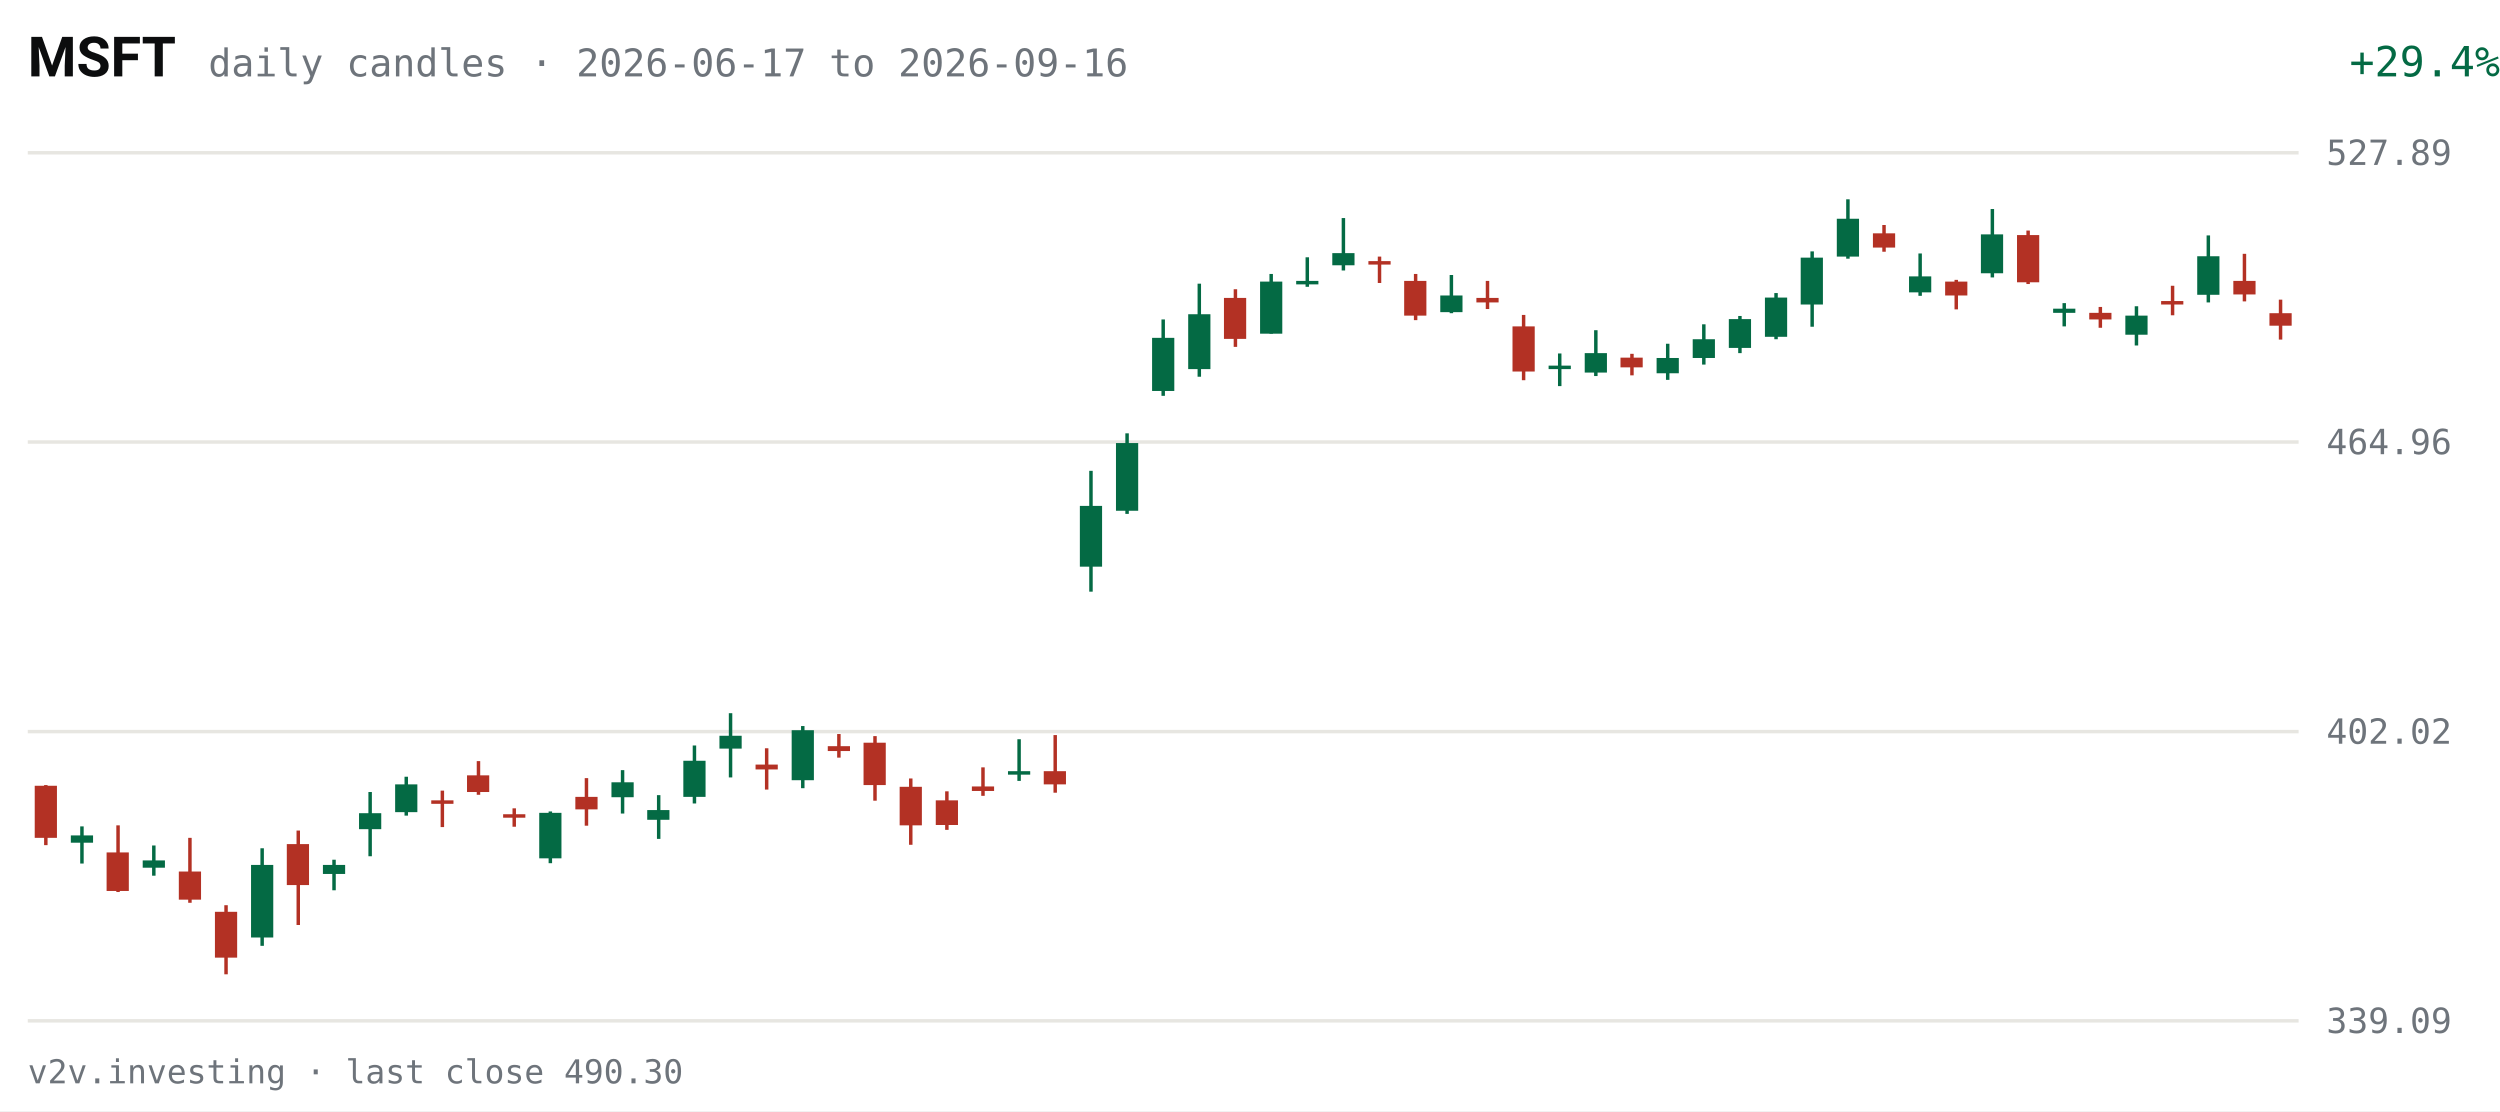
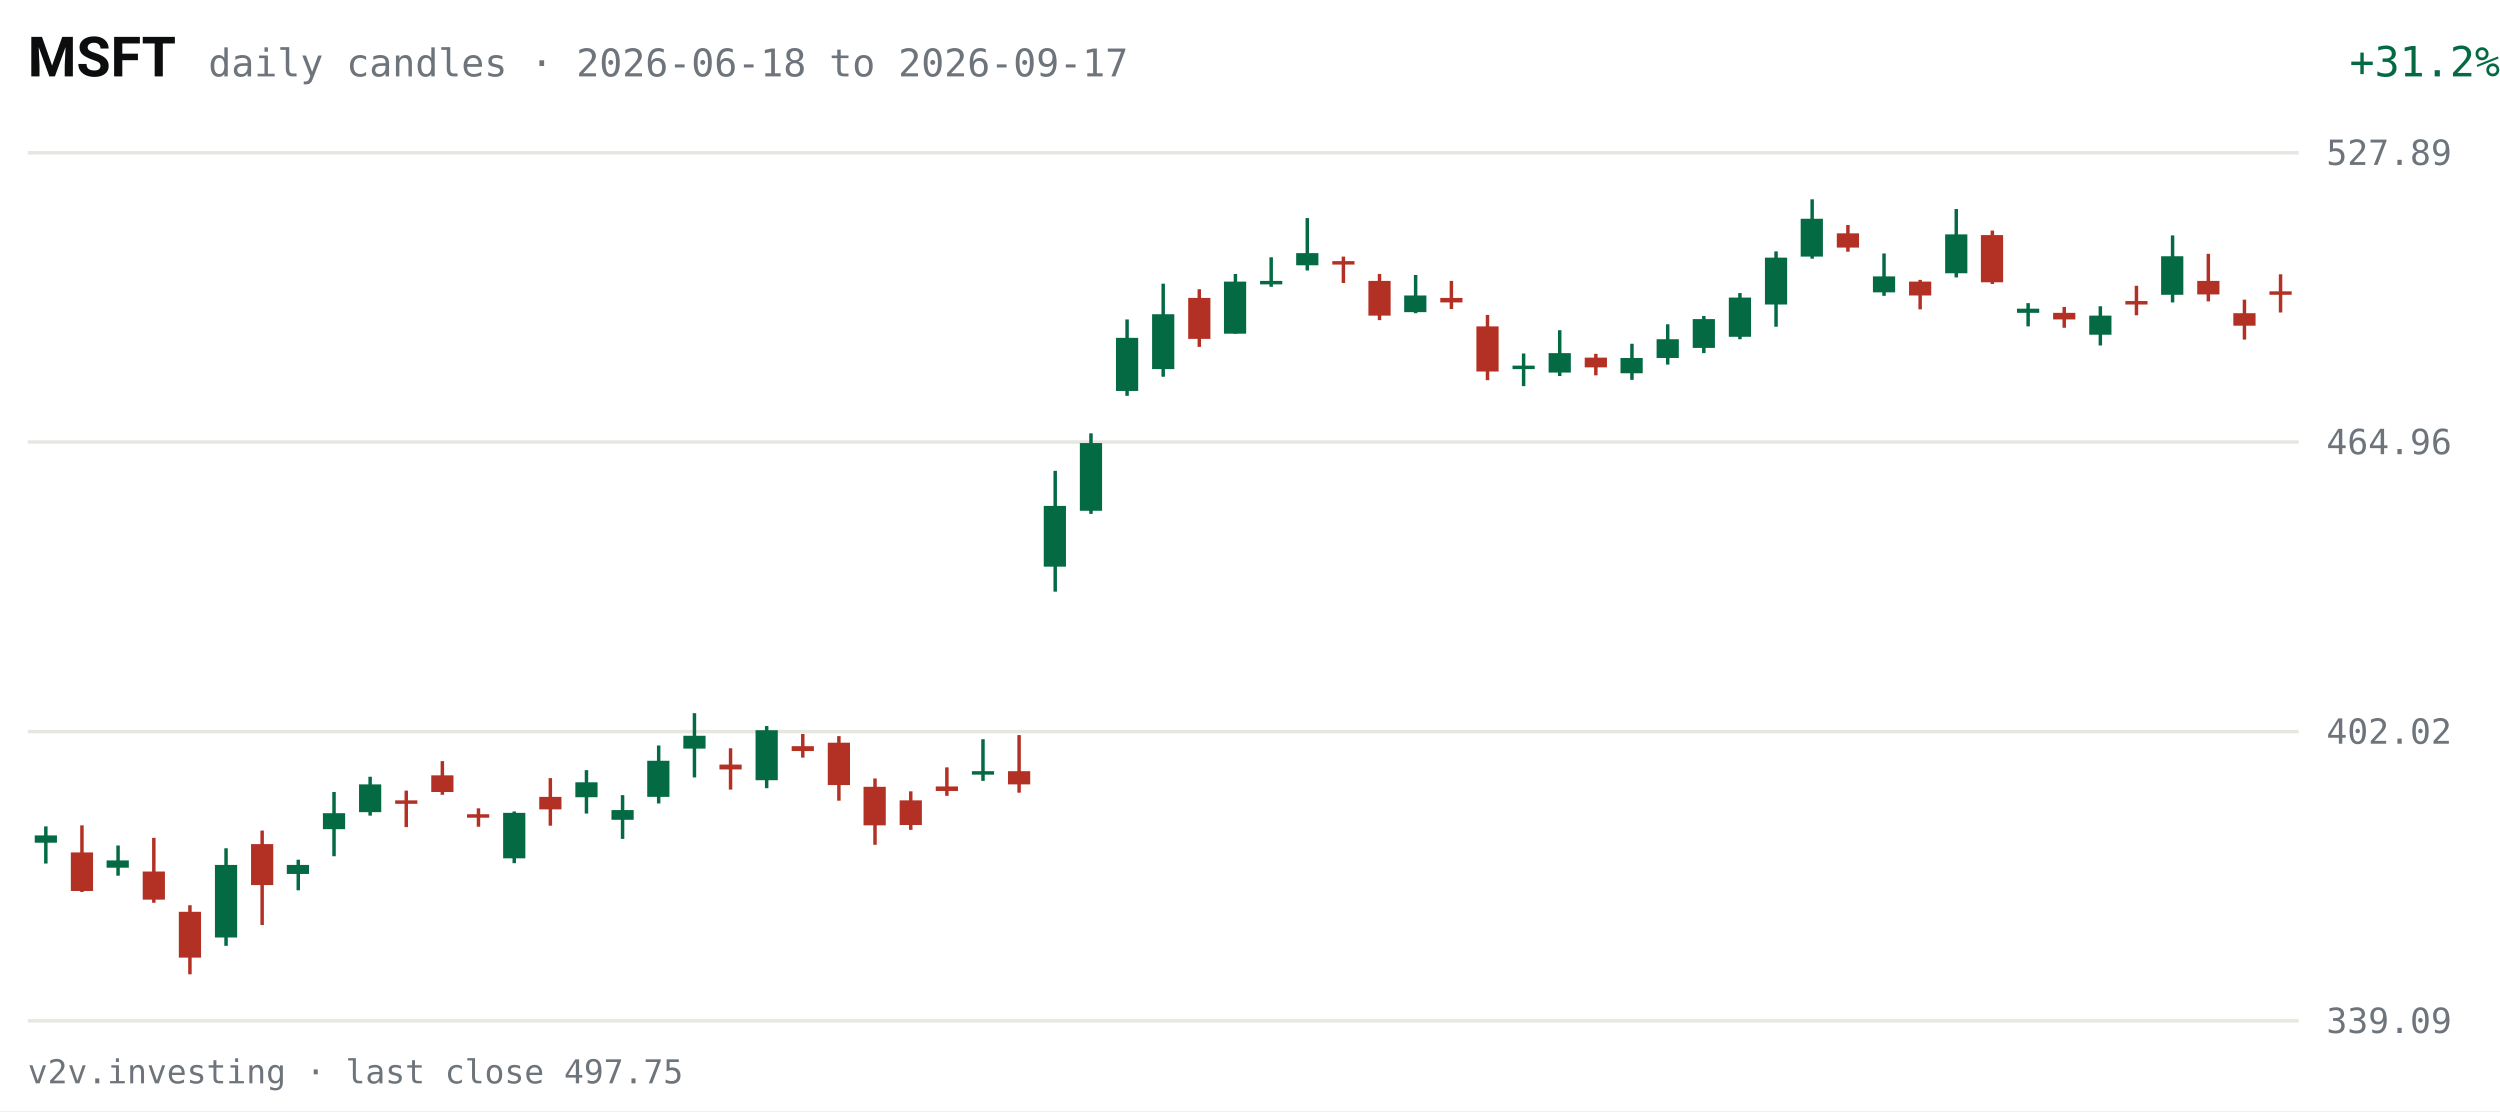
<svg xmlns="http://www.w3.org/2000/svg" viewBox="0 0 720 320" width="720" height="320" role="img" aria-label="MSFT daily candles, last 63 sessions">
  <rect width="720" height="320" fill="#FFFFFF" />
  <text x="8" y="22" fill="#0C0D0E" font-size="16" font-weight="600" font-family="system-ui,-apple-system,Segoe UI,Roboto,sans-serif">MSFT</text>
-   <text x="60" y="22" fill="#6E747B" font-size="11" font-family="ui-monospace,SFMono-Regular,Menlo,Consolas,monospace">daily candles · 2026-06-17 to 2026-09-16</text>
-   <text x="670" y="22" fill="#046A44" font-size="12" text-anchor="end" font-family="ui-monospace,SFMono-Regular,Menlo,Consolas,monospace" transform="translate(50,0)">+29.4%</text>
+   <text x="60" y="22" fill="#6E747B" font-size="11" font-family="ui-monospace,SFMono-Regular,Menlo,Consolas,monospace">daily candles · 2026-06-18 to 2026-09-17</text>
+   <text x="670" y="22" fill="#046A44" font-size="12" text-anchor="end" font-family="ui-monospace,SFMono-Regular,Menlo,Consolas,monospace" transform="translate(50,0)">+31.2%</text>
  <g font-family="ui-monospace,SFMono-Regular,Menlo,Consolas,monospace">
    <line x1="8" y1="294.0" x2="662" y2="294.0" stroke="#E7E6E1" stroke-width="1" />
    <text x="670" y="297.5" fill="#6E747B" font-size="10">339.09</text>
    <line x1="8" y1="210.7" x2="662" y2="210.7" stroke="#E7E6E1" stroke-width="1" />
    <text x="670" y="214.2" fill="#6E747B" font-size="10">402.02</text>
    <line x1="8" y1="127.3" x2="662" y2="127.3" stroke="#E7E6E1" stroke-width="1" />
    <text x="670" y="130.8" fill="#6E747B" font-size="10">464.96</text>
    <line x1="8" y1="44.0" x2="662" y2="44.0" stroke="#E7E6E1" stroke-width="1" />
    <text x="670" y="47.5" fill="#6E747B" font-size="10">527.89</text>
-     <line x1="13.2" y1="226.1" x2="13.2" y2="243.4" stroke="#B33124" stroke-width="1" />
-     <rect x="10.0" y="226.3" width="6.4" height="15.0" fill="#B33124" />
-     <line x1="23.6" y1="238.0" x2="23.6" y2="248.7" stroke="#046A44" stroke-width="1" />
-     <rect x="20.4" y="240.6" width="6.4" height="2.1" fill="#046A44" />
-     <line x1="34.0" y1="237.7" x2="34.0" y2="256.9" stroke="#B33124" stroke-width="1" />
-     <rect x="30.7" y="245.5" width="6.4" height="11.1" fill="#B33124" />
-     <line x1="44.3" y1="243.5" x2="44.3" y2="252.2" stroke="#046A44" stroke-width="1" />
-     <rect x="41.1" y="247.8" width="6.4" height="2.1" fill="#046A44" />
-     <line x1="54.7" y1="241.3" x2="54.7" y2="260.0" stroke="#B33124" stroke-width="1" />
-     <rect x="51.5" y="251.0" width="6.4" height="8.1" fill="#B33124" />
-     <line x1="65.1" y1="260.7" x2="65.1" y2="280.6" stroke="#B33124" stroke-width="1" />
-     <rect x="61.9" y="262.6" width="6.4" height="13.2" fill="#B33124" />
-     <line x1="75.5" y1="244.3" x2="75.5" y2="272.4" stroke="#046A44" stroke-width="1" />
-     <rect x="72.3" y="249.1" width="6.4" height="20.9" fill="#046A44" />
-     <line x1="85.9" y1="239.2" x2="85.9" y2="266.4" stroke="#B33124" stroke-width="1" />
-     <rect x="82.6" y="243.1" width="6.4" height="11.8" fill="#B33124" />
-     <line x1="96.2" y1="247.6" x2="96.2" y2="256.4" stroke="#046A44" stroke-width="1" />
-     <rect x="93.0" y="249.1" width="6.4" height="2.6" fill="#046A44" />
-     <line x1="106.6" y1="228.1" x2="106.6" y2="246.6" stroke="#046A44" stroke-width="1" />
-     <rect x="103.4" y="234.2" width="6.4" height="4.6" fill="#046A44" />
-     <line x1="117.0" y1="223.7" x2="117.0" y2="234.9" stroke="#046A44" stroke-width="1" />
-     <rect x="113.8" y="225.9" width="6.4" height="8.0" fill="#046A44" />
-     <line x1="127.4" y1="227.7" x2="127.4" y2="238.2" stroke="#B33124" stroke-width="1" />
-     <rect x="124.2" y="230.5" width="6.4" height="1.0" fill="#B33124" />
-     <line x1="137.8" y1="219.2" x2="137.8" y2="228.9" stroke="#B33124" stroke-width="1" />
-     <rect x="134.5" y="223.3" width="6.4" height="4.8" fill="#B33124" />
-     <line x1="148.1" y1="232.8" x2="148.1" y2="238.1" stroke="#B33124" stroke-width="1" />
-     <rect x="144.9" y="234.5" width="6.4" height="1.0" fill="#B33124" />
-     <line x1="158.5" y1="233.7" x2="158.5" y2="248.6" stroke="#046A44" stroke-width="1" />
-     <rect x="155.3" y="234.1" width="6.4" height="13.1" fill="#046A44" />
-     <line x1="168.9" y1="224.1" x2="168.9" y2="237.8" stroke="#B33124" stroke-width="1" />
-     <rect x="165.7" y="229.5" width="6.4" height="3.6" fill="#B33124" />
-     <line x1="179.3" y1="221.8" x2="179.3" y2="234.3" stroke="#046A44" stroke-width="1" />
-     <rect x="176.1" y="225.3" width="6.4" height="4.3" fill="#046A44" />
-     <line x1="189.7" y1="229.0" x2="189.7" y2="241.6" stroke="#046A44" stroke-width="1" />
-     <rect x="186.4" y="233.3" width="6.4" height="2.8" fill="#046A44" />
-     <line x1="200.0" y1="214.7" x2="200.0" y2="231.4" stroke="#046A44" stroke-width="1" />
-     <rect x="196.8" y="219.1" width="6.4" height="10.4" fill="#046A44" />
-     <line x1="210.4" y1="205.4" x2="210.4" y2="223.9" stroke="#046A44" stroke-width="1" />
-     <rect x="207.2" y="211.9" width="6.4" height="3.7" fill="#046A44" />
-     <line x1="220.8" y1="215.5" x2="220.8" y2="227.4" stroke="#B33124" stroke-width="1" />
-     <rect x="217.6" y="220.2" width="6.4" height="1.4" fill="#B33124" />
-     <line x1="231.2" y1="209.1" x2="231.2" y2="227.0" stroke="#046A44" stroke-width="1" />
-     <rect x="228.0" y="210.3" width="6.4" height="14.4" fill="#046A44" />
-     <line x1="241.6" y1="211.4" x2="241.6" y2="218.2" stroke="#B33124" stroke-width="1" />
-     <rect x="238.4" y="214.9" width="6.4" height="1.4" fill="#B33124" />
-     <line x1="252.0" y1="212.0" x2="252.0" y2="230.6" stroke="#B33124" stroke-width="1" />
-     <rect x="248.7" y="213.9" width="6.4" height="12.2" fill="#B33124" />
-     <line x1="262.3" y1="224.2" x2="262.3" y2="243.3" stroke="#B33124" stroke-width="1" />
-     <rect x="259.1" y="226.6" width="6.4" height="11.1" fill="#B33124" />
-     <line x1="272.7" y1="227.9" x2="272.7" y2="239.0" stroke="#B33124" stroke-width="1" />
-     <rect x="269.5" y="230.5" width="6.4" height="7.1" fill="#B33124" />
-     <line x1="283.1" y1="221.0" x2="283.1" y2="229.2" stroke="#B33124" stroke-width="1" />
-     <rect x="279.9" y="226.5" width="6.4" height="1.3" fill="#B33124" />
-     <line x1="293.5" y1="212.9" x2="293.5" y2="224.9" stroke="#046A44" stroke-width="1" />
-     <rect x="290.3" y="222.1" width="6.4" height="1.0" fill="#046A44" />
-     <line x1="303.9" y1="211.7" x2="303.9" y2="228.3" stroke="#B33124" stroke-width="1" />
-     <rect x="300.6" y="222.1" width="6.4" height="3.8" fill="#B33124" />
-     <line x1="314.2" y1="135.6" x2="314.2" y2="170.4" stroke="#046A44" stroke-width="1" />
-     <rect x="311.0" y="145.7" width="6.4" height="17.5" fill="#046A44" />
-     <line x1="324.6" y1="124.8" x2="324.6" y2="148.0" stroke="#046A44" stroke-width="1" />
-     <rect x="321.4" y="127.6" width="6.4" height="19.5" fill="#046A44" />
-     <line x1="335.0" y1="92.0" x2="335.0" y2="114.0" stroke="#046A44" stroke-width="1" />
-     <rect x="331.8" y="97.3" width="6.4" height="15.3" fill="#046A44" />
-     <line x1="345.4" y1="81.7" x2="345.4" y2="108.5" stroke="#046A44" stroke-width="1" />
-     <rect x="342.2" y="90.5" width="6.4" height="15.8" fill="#046A44" />
-     <line x1="355.8" y1="83.3" x2="355.8" y2="99.9" stroke="#B33124" stroke-width="1" />
-     <rect x="352.5" y="85.8" width="6.4" height="11.8" fill="#B33124" />
-     <line x1="366.1" y1="78.9" x2="366.1" y2="96.1" stroke="#046A44" stroke-width="1" />
-     <rect x="362.9" y="81.1" width="6.4" height="15.0" fill="#046A44" />
-     <line x1="376.5" y1="74.1" x2="376.5" y2="82.6" stroke="#046A44" stroke-width="1" />
-     <rect x="373.3" y="80.9" width="6.4" height="1.0" fill="#046A44" />
-     <line x1="386.9" y1="62.8" x2="386.9" y2="77.9" stroke="#046A44" stroke-width="1" />
-     <rect x="383.7" y="72.9" width="6.4" height="3.5" fill="#046A44" />
-     <line x1="397.3" y1="73.9" x2="397.3" y2="81.5" stroke="#B33124" stroke-width="1" />
-     <rect x="394.1" y="75.2" width="6.4" height="1.0" fill="#B33124" />
-     <line x1="407.7" y1="78.9" x2="407.7" y2="92.2" stroke="#B33124" stroke-width="1" />
-     <rect x="404.4" y="80.9" width="6.4" height="10.0" fill="#B33124" />
-     <line x1="418.0" y1="79.2" x2="418.0" y2="90.2" stroke="#046A44" stroke-width="1" />
-     <rect x="414.8" y="85.1" width="6.4" height="4.8" fill="#046A44" />
-     <line x1="428.4" y1="80.9" x2="428.4" y2="89.0" stroke="#B33124" stroke-width="1" />
-     <rect x="425.2" y="85.8" width="6.4" height="1.3" fill="#B33124" />
-     <line x1="438.8" y1="90.7" x2="438.8" y2="109.5" stroke="#B33124" stroke-width="1" />
-     <rect x="435.6" y="94.0" width="6.4" height="13.0" fill="#B33124" />
-     <line x1="449.2" y1="101.8" x2="449.2" y2="111.2" stroke="#046A44" stroke-width="1" />
-     <rect x="446.0" y="105.3" width="6.4" height="1.0" fill="#046A44" />
-     <line x1="459.6" y1="95.1" x2="459.6" y2="108.3" stroke="#046A44" stroke-width="1" />
-     <rect x="456.4" y="101.7" width="6.4" height="5.6" fill="#046A44" />
-     <line x1="470.0" y1="101.9" x2="470.0" y2="108.1" stroke="#B33124" stroke-width="1" />
-     <rect x="466.7" y="103.0" width="6.4" height="2.8" fill="#B33124" />
-     <line x1="480.3" y1="99.0" x2="480.3" y2="109.4" stroke="#046A44" stroke-width="1" />
-     <rect x="477.1" y="103.1" width="6.4" height="4.4" fill="#046A44" />
-     <line x1="490.7" y1="93.4" x2="490.7" y2="105.0" stroke="#046A44" stroke-width="1" />
-     <rect x="487.5" y="97.7" width="6.4" height="5.4" fill="#046A44" />
-     <line x1="501.1" y1="91.0" x2="501.1" y2="101.7" stroke="#046A44" stroke-width="1" />
-     <rect x="497.9" y="91.9" width="6.4" height="8.3" fill="#046A44" />
-     <line x1="511.5" y1="84.4" x2="511.5" y2="97.7" stroke="#046A44" stroke-width="1" />
-     <rect x="508.3" y="85.7" width="6.4" height="11.3" fill="#046A44" />
-     <line x1="521.9" y1="72.4" x2="521.9" y2="94.1" stroke="#046A44" stroke-width="1" />
-     <rect x="518.6" y="74.2" width="6.4" height="13.5" fill="#046A44" />
-     <line x1="532.2" y1="57.4" x2="532.2" y2="74.5" stroke="#046A44" stroke-width="1" />
-     <rect x="529.0" y="63.0" width="6.4" height="10.9" fill="#046A44" />
-     <line x1="542.6" y1="64.8" x2="542.6" y2="72.5" stroke="#B33124" stroke-width="1" />
-     <rect x="539.4" y="67.2" width="6.4" height="4.1" fill="#B33124" />
-     <line x1="553.0" y1="73.0" x2="553.0" y2="85.2" stroke="#046A44" stroke-width="1" />
-     <rect x="549.8" y="79.6" width="6.4" height="4.6" fill="#046A44" />
-     <line x1="563.4" y1="80.6" x2="563.4" y2="89.1" stroke="#B33124" stroke-width="1" />
-     <rect x="560.2" y="81.1" width="6.4" height="4.0" fill="#B33124" />
-     <line x1="573.8" y1="60.2" x2="573.8" y2="79.9" stroke="#046A44" stroke-width="1" />
-     <rect x="570.5" y="67.5" width="6.4" height="11.2" fill="#046A44" />
-     <line x1="584.1" y1="66.4" x2="584.1" y2="81.8" stroke="#B33124" stroke-width="1" />
-     <rect x="580.9" y="67.7" width="6.4" height="13.6" fill="#B33124" />
-     <line x1="594.5" y1="87.3" x2="594.5" y2="94.0" stroke="#046A44" stroke-width="1" />
-     <rect x="591.3" y="88.9" width="6.4" height="1.2" fill="#046A44" />
-     <line x1="604.9" y1="88.4" x2="604.9" y2="94.4" stroke="#B33124" stroke-width="1" />
-     <rect x="601.7" y="90.1" width="6.4" height="1.9" fill="#B33124" />
-     <line x1="615.3" y1="88.2" x2="615.3" y2="99.5" stroke="#046A44" stroke-width="1" />
-     <rect x="612.1" y="90.9" width="6.4" height="5.5" fill="#046A44" />
-     <line x1="625.7" y1="82.3" x2="625.7" y2="90.8" stroke="#B33124" stroke-width="1" />
-     <rect x="622.4" y="86.7" width="6.4" height="1.0" fill="#B33124" />
-     <line x1="636.0" y1="67.8" x2="636.0" y2="87.1" stroke="#046A44" stroke-width="1" />
-     <rect x="632.8" y="73.8" width="6.4" height="11.1" fill="#046A44" />
-     <line x1="646.4" y1="73.1" x2="646.4" y2="86.8" stroke="#B33124" stroke-width="1" />
-     <rect x="643.2" y="80.9" width="6.4" height="3.9" fill="#B33124" />
-     <line x1="656.8" y1="86.3" x2="656.8" y2="97.8" stroke="#B33124" stroke-width="1" />
-     <rect x="653.6" y="90.2" width="6.4" height="3.6" fill="#B33124" />
+     <line x1="13.2" y1="238.0" x2="13.2" y2="248.7" stroke="#046A44" stroke-width="1" />
+     <rect x="10.0" y="240.6" width="6.4" height="2.1" fill="#046A44" />
+     <line x1="23.6" y1="237.7" x2="23.6" y2="256.9" stroke="#B33124" stroke-width="1" />
+     <rect x="20.4" y="245.5" width="6.4" height="11.1" fill="#B33124" />
+     <line x1="34.0" y1="243.5" x2="34.0" y2="252.2" stroke="#046A44" stroke-width="1" />
+     <rect x="30.7" y="247.8" width="6.4" height="2.1" fill="#046A44" />
+     <line x1="44.3" y1="241.3" x2="44.3" y2="260.0" stroke="#B33124" stroke-width="1" />
+     <rect x="41.1" y="251.0" width="6.4" height="8.1" fill="#B33124" />
+     <line x1="54.7" y1="260.7" x2="54.7" y2="280.6" stroke="#B33124" stroke-width="1" />
+     <rect x="51.5" y="262.6" width="6.4" height="13.2" fill="#B33124" />
+     <line x1="65.1" y1="244.3" x2="65.1" y2="272.4" stroke="#046A44" stroke-width="1" />
+     <rect x="61.9" y="249.1" width="6.4" height="20.9" fill="#046A44" />
+     <line x1="75.5" y1="239.2" x2="75.5" y2="266.4" stroke="#B33124" stroke-width="1" />
+     <rect x="72.3" y="243.1" width="6.4" height="11.8" fill="#B33124" />
+     <line x1="85.9" y1="247.6" x2="85.9" y2="256.4" stroke="#046A44" stroke-width="1" />
+     <rect x="82.6" y="249.1" width="6.4" height="2.6" fill="#046A44" />
+     <line x1="96.2" y1="228.1" x2="96.2" y2="246.6" stroke="#046A44" stroke-width="1" />
+     <rect x="93.0" y="234.2" width="6.4" height="4.6" fill="#046A44" />
+     <line x1="106.6" y1="223.7" x2="106.6" y2="234.9" stroke="#046A44" stroke-width="1" />
+     <rect x="103.4" y="225.9" width="6.4" height="8.0" fill="#046A44" />
+     <line x1="117.0" y1="227.7" x2="117.0" y2="238.2" stroke="#B33124" stroke-width="1" />
+     <rect x="113.8" y="230.5" width="6.4" height="1.0" fill="#B33124" />
+     <line x1="127.4" y1="219.2" x2="127.4" y2="228.9" stroke="#B33124" stroke-width="1" />
+     <rect x="124.2" y="223.3" width="6.4" height="4.8" fill="#B33124" />
+     <line x1="137.8" y1="232.8" x2="137.8" y2="238.1" stroke="#B33124" stroke-width="1" />
+     <rect x="134.5" y="234.5" width="6.4" height="1.0" fill="#B33124" />
+     <line x1="148.1" y1="233.7" x2="148.1" y2="248.6" stroke="#046A44" stroke-width="1" />
+     <rect x="144.9" y="234.1" width="6.4" height="13.1" fill="#046A44" />
+     <line x1="158.5" y1="224.1" x2="158.5" y2="237.8" stroke="#B33124" stroke-width="1" />
+     <rect x="155.3" y="229.5" width="6.4" height="3.6" fill="#B33124" />
+     <line x1="168.9" y1="221.8" x2="168.9" y2="234.3" stroke="#046A44" stroke-width="1" />
+     <rect x="165.7" y="225.3" width="6.4" height="4.3" fill="#046A44" />
+     <line x1="179.3" y1="229.0" x2="179.3" y2="241.6" stroke="#046A44" stroke-width="1" />
+     <rect x="176.1" y="233.3" width="6.4" height="2.8" fill="#046A44" />
+     <line x1="189.7" y1="214.7" x2="189.7" y2="231.4" stroke="#046A44" stroke-width="1" />
+     <rect x="186.4" y="219.1" width="6.4" height="10.4" fill="#046A44" />
+     <line x1="200.0" y1="205.4" x2="200.0" y2="223.9" stroke="#046A44" stroke-width="1" />
+     <rect x="196.8" y="211.9" width="6.4" height="3.7" fill="#046A44" />
+     <line x1="210.4" y1="215.5" x2="210.4" y2="227.4" stroke="#B33124" stroke-width="1" />
+     <rect x="207.2" y="220.2" width="6.4" height="1.4" fill="#B33124" />
+     <line x1="220.8" y1="209.1" x2="220.8" y2="227.0" stroke="#046A44" stroke-width="1" />
+     <rect x="217.6" y="210.3" width="6.4" height="14.4" fill="#046A44" />
+     <line x1="231.2" y1="211.4" x2="231.2" y2="218.2" stroke="#B33124" stroke-width="1" />
+     <rect x="228.0" y="214.9" width="6.4" height="1.4" fill="#B33124" />
+     <line x1="241.6" y1="212.0" x2="241.6" y2="230.6" stroke="#B33124" stroke-width="1" />
+     <rect x="238.4" y="213.9" width="6.4" height="12.2" fill="#B33124" />
+     <line x1="252.0" y1="224.2" x2="252.0" y2="243.3" stroke="#B33124" stroke-width="1" />
+     <rect x="248.7" y="226.6" width="6.4" height="11.1" fill="#B33124" />
+     <line x1="262.3" y1="227.9" x2="262.3" y2="239.0" stroke="#B33124" stroke-width="1" />
+     <rect x="259.1" y="230.5" width="6.4" height="7.1" fill="#B33124" />
+     <line x1="272.7" y1="221.0" x2="272.7" y2="229.2" stroke="#B33124" stroke-width="1" />
+     <rect x="269.5" y="226.5" width="6.4" height="1.3" fill="#B33124" />
+     <line x1="283.1" y1="212.9" x2="283.1" y2="224.9" stroke="#046A44" stroke-width="1" />
+     <rect x="279.9" y="222.1" width="6.4" height="1.0" fill="#046A44" />
+     <line x1="293.5" y1="211.7" x2="293.5" y2="228.3" stroke="#B33124" stroke-width="1" />
+     <rect x="290.3" y="222.1" width="6.4" height="3.8" fill="#B33124" />
+     <line x1="303.9" y1="135.6" x2="303.9" y2="170.4" stroke="#046A44" stroke-width="1" />
+     <rect x="300.6" y="145.7" width="6.4" height="17.5" fill="#046A44" />
+     <line x1="314.2" y1="124.8" x2="314.2" y2="148.0" stroke="#046A44" stroke-width="1" />
+     <rect x="311.0" y="127.6" width="6.4" height="19.5" fill="#046A44" />
+     <line x1="324.6" y1="92.0" x2="324.6" y2="114.0" stroke="#046A44" stroke-width="1" />
+     <rect x="321.4" y="97.3" width="6.4" height="15.3" fill="#046A44" />
+     <line x1="335.0" y1="81.7" x2="335.0" y2="108.5" stroke="#046A44" stroke-width="1" />
+     <rect x="331.8" y="90.5" width="6.4" height="15.8" fill="#046A44" />
+     <line x1="345.4" y1="83.3" x2="345.4" y2="99.9" stroke="#B33124" stroke-width="1" />
+     <rect x="342.2" y="85.8" width="6.4" height="11.8" fill="#B33124" />
+     <line x1="355.8" y1="78.9" x2="355.8" y2="96.1" stroke="#046A44" stroke-width="1" />
+     <rect x="352.5" y="81.1" width="6.4" height="15.0" fill="#046A44" />
+     <line x1="366.1" y1="74.1" x2="366.1" y2="82.6" stroke="#046A44" stroke-width="1" />
+     <rect x="362.9" y="80.9" width="6.4" height="1.0" fill="#046A44" />
+     <line x1="376.5" y1="62.8" x2="376.5" y2="77.9" stroke="#046A44" stroke-width="1" />
+     <rect x="373.3" y="72.9" width="6.4" height="3.5" fill="#046A44" />
+     <line x1="386.9" y1="73.9" x2="386.9" y2="81.5" stroke="#B33124" stroke-width="1" />
+     <rect x="383.7" y="75.2" width="6.4" height="1.0" fill="#B33124" />
+     <line x1="397.3" y1="78.9" x2="397.3" y2="92.2" stroke="#B33124" stroke-width="1" />
+     <rect x="394.1" y="80.9" width="6.4" height="10.0" fill="#B33124" />
+     <line x1="407.7" y1="79.2" x2="407.7" y2="90.2" stroke="#046A44" stroke-width="1" />
+     <rect x="404.4" y="85.1" width="6.4" height="4.8" fill="#046A44" />
+     <line x1="418.0" y1="80.9" x2="418.0" y2="89.0" stroke="#B33124" stroke-width="1" />
+     <rect x="414.8" y="85.8" width="6.4" height="1.3" fill="#B33124" />
+     <line x1="428.4" y1="90.7" x2="428.4" y2="109.5" stroke="#B33124" stroke-width="1" />
+     <rect x="425.2" y="94.0" width="6.4" height="13.0" fill="#B33124" />
+     <line x1="438.8" y1="101.8" x2="438.8" y2="111.2" stroke="#046A44" stroke-width="1" />
+     <rect x="435.6" y="105.3" width="6.4" height="1.0" fill="#046A44" />
+     <line x1="449.2" y1="95.1" x2="449.2" y2="108.3" stroke="#046A44" stroke-width="1" />
+     <rect x="446.0" y="101.7" width="6.4" height="5.6" fill="#046A44" />
+     <line x1="459.6" y1="101.9" x2="459.6" y2="108.1" stroke="#B33124" stroke-width="1" />
+     <rect x="456.4" y="103.0" width="6.4" height="2.8" fill="#B33124" />
+     <line x1="470.0" y1="99.0" x2="470.0" y2="109.4" stroke="#046A44" stroke-width="1" />
+     <rect x="466.7" y="103.1" width="6.4" height="4.4" fill="#046A44" />
+     <line x1="480.3" y1="93.4" x2="480.3" y2="105.0" stroke="#046A44" stroke-width="1" />
+     <rect x="477.1" y="97.7" width="6.4" height="5.4" fill="#046A44" />
+     <line x1="490.7" y1="91.0" x2="490.7" y2="101.7" stroke="#046A44" stroke-width="1" />
+     <rect x="487.5" y="91.9" width="6.4" height="8.3" fill="#046A44" />
+     <line x1="501.1" y1="84.4" x2="501.1" y2="97.7" stroke="#046A44" stroke-width="1" />
+     <rect x="497.9" y="85.7" width="6.4" height="11.3" fill="#046A44" />
+     <line x1="511.5" y1="72.4" x2="511.5" y2="94.1" stroke="#046A44" stroke-width="1" />
+     <rect x="508.3" y="74.2" width="6.4" height="13.5" fill="#046A44" />
+     <line x1="521.9" y1="57.4" x2="521.9" y2="74.5" stroke="#046A44" stroke-width="1" />
+     <rect x="518.6" y="63.0" width="6.4" height="10.9" fill="#046A44" />
+     <line x1="532.2" y1="64.8" x2="532.2" y2="72.5" stroke="#B33124" stroke-width="1" />
+     <rect x="529.0" y="67.2" width="6.4" height="4.1" fill="#B33124" />
+     <line x1="542.6" y1="73.0" x2="542.6" y2="85.2" stroke="#046A44" stroke-width="1" />
+     <rect x="539.4" y="79.6" width="6.4" height="4.6" fill="#046A44" />
+     <line x1="553.0" y1="80.6" x2="553.0" y2="89.1" stroke="#B33124" stroke-width="1" />
+     <rect x="549.8" y="81.1" width="6.4" height="4.0" fill="#B33124" />
+     <line x1="563.4" y1="60.2" x2="563.4" y2="79.9" stroke="#046A44" stroke-width="1" />
+     <rect x="560.2" y="67.5" width="6.4" height="11.2" fill="#046A44" />
+     <line x1="573.8" y1="66.4" x2="573.8" y2="81.8" stroke="#B33124" stroke-width="1" />
+     <rect x="570.5" y="67.7" width="6.4" height="13.6" fill="#B33124" />
+     <line x1="584.1" y1="87.3" x2="584.1" y2="94.0" stroke="#046A44" stroke-width="1" />
+     <rect x="580.9" y="88.9" width="6.4" height="1.2" fill="#046A44" />
+     <line x1="594.5" y1="88.4" x2="594.5" y2="94.4" stroke="#B33124" stroke-width="1" />
+     <rect x="591.3" y="90.1" width="6.4" height="1.9" fill="#B33124" />
+     <line x1="604.9" y1="88.2" x2="604.9" y2="99.5" stroke="#046A44" stroke-width="1" />
+     <rect x="601.7" y="90.9" width="6.4" height="5.5" fill="#046A44" />
+     <line x1="615.3" y1="82.3" x2="615.3" y2="90.8" stroke="#B33124" stroke-width="1" />
+     <rect x="612.1" y="86.7" width="6.4" height="1.0" fill="#B33124" />
+     <line x1="625.7" y1="67.8" x2="625.7" y2="87.1" stroke="#046A44" stroke-width="1" />
+     <rect x="622.4" y="73.8" width="6.4" height="11.1" fill="#046A44" />
+     <line x1="636.0" y1="73.1" x2="636.0" y2="86.8" stroke="#B33124" stroke-width="1" />
+     <rect x="632.8" y="80.9" width="6.4" height="3.9" fill="#B33124" />
+     <line x1="646.4" y1="86.3" x2="646.4" y2="97.8" stroke="#B33124" stroke-width="1" />
+     <rect x="643.2" y="90.2" width="6.4" height="3.6" fill="#B33124" />
+     <line x1="656.8" y1="79.0" x2="656.8" y2="90.0" stroke="#B33124" stroke-width="1" />
+     <rect x="653.6" y="83.9" width="6.4" height="1.0" fill="#B33124" />
  </g>
-   <text x="8" y="312" fill="#6E747B" font-size="9.5" font-family="ui-monospace,SFMono-Regular,Menlo,Consolas,monospace">v2v.investing · last close 490.30</text>
+   <text x="8" y="312" fill="#6E747B" font-size="9.5" font-family="ui-monospace,SFMono-Regular,Menlo,Consolas,monospace">v2v.investing · last close 497.75</text>
</svg>
